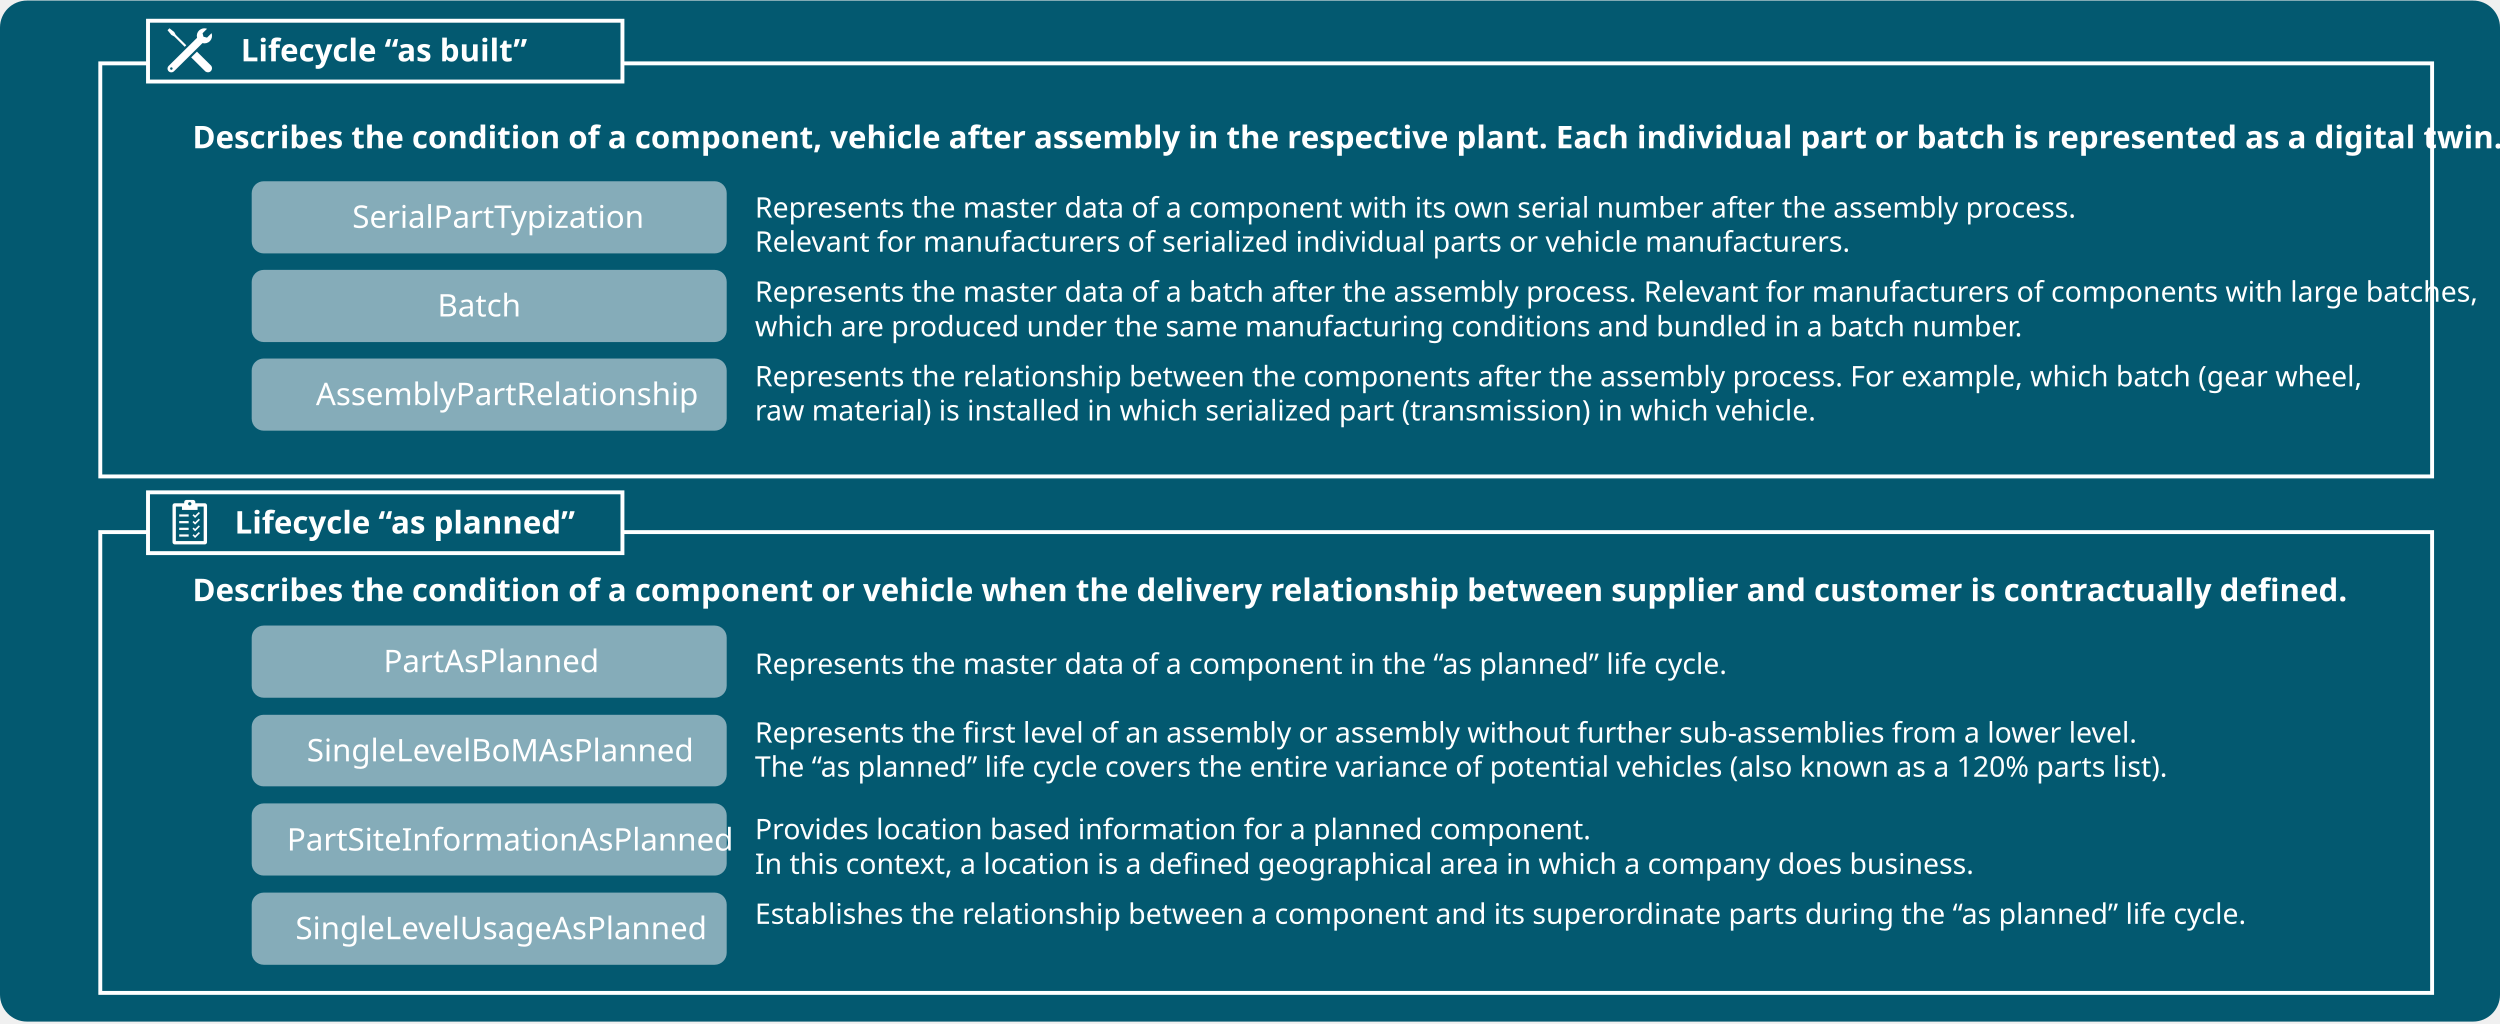
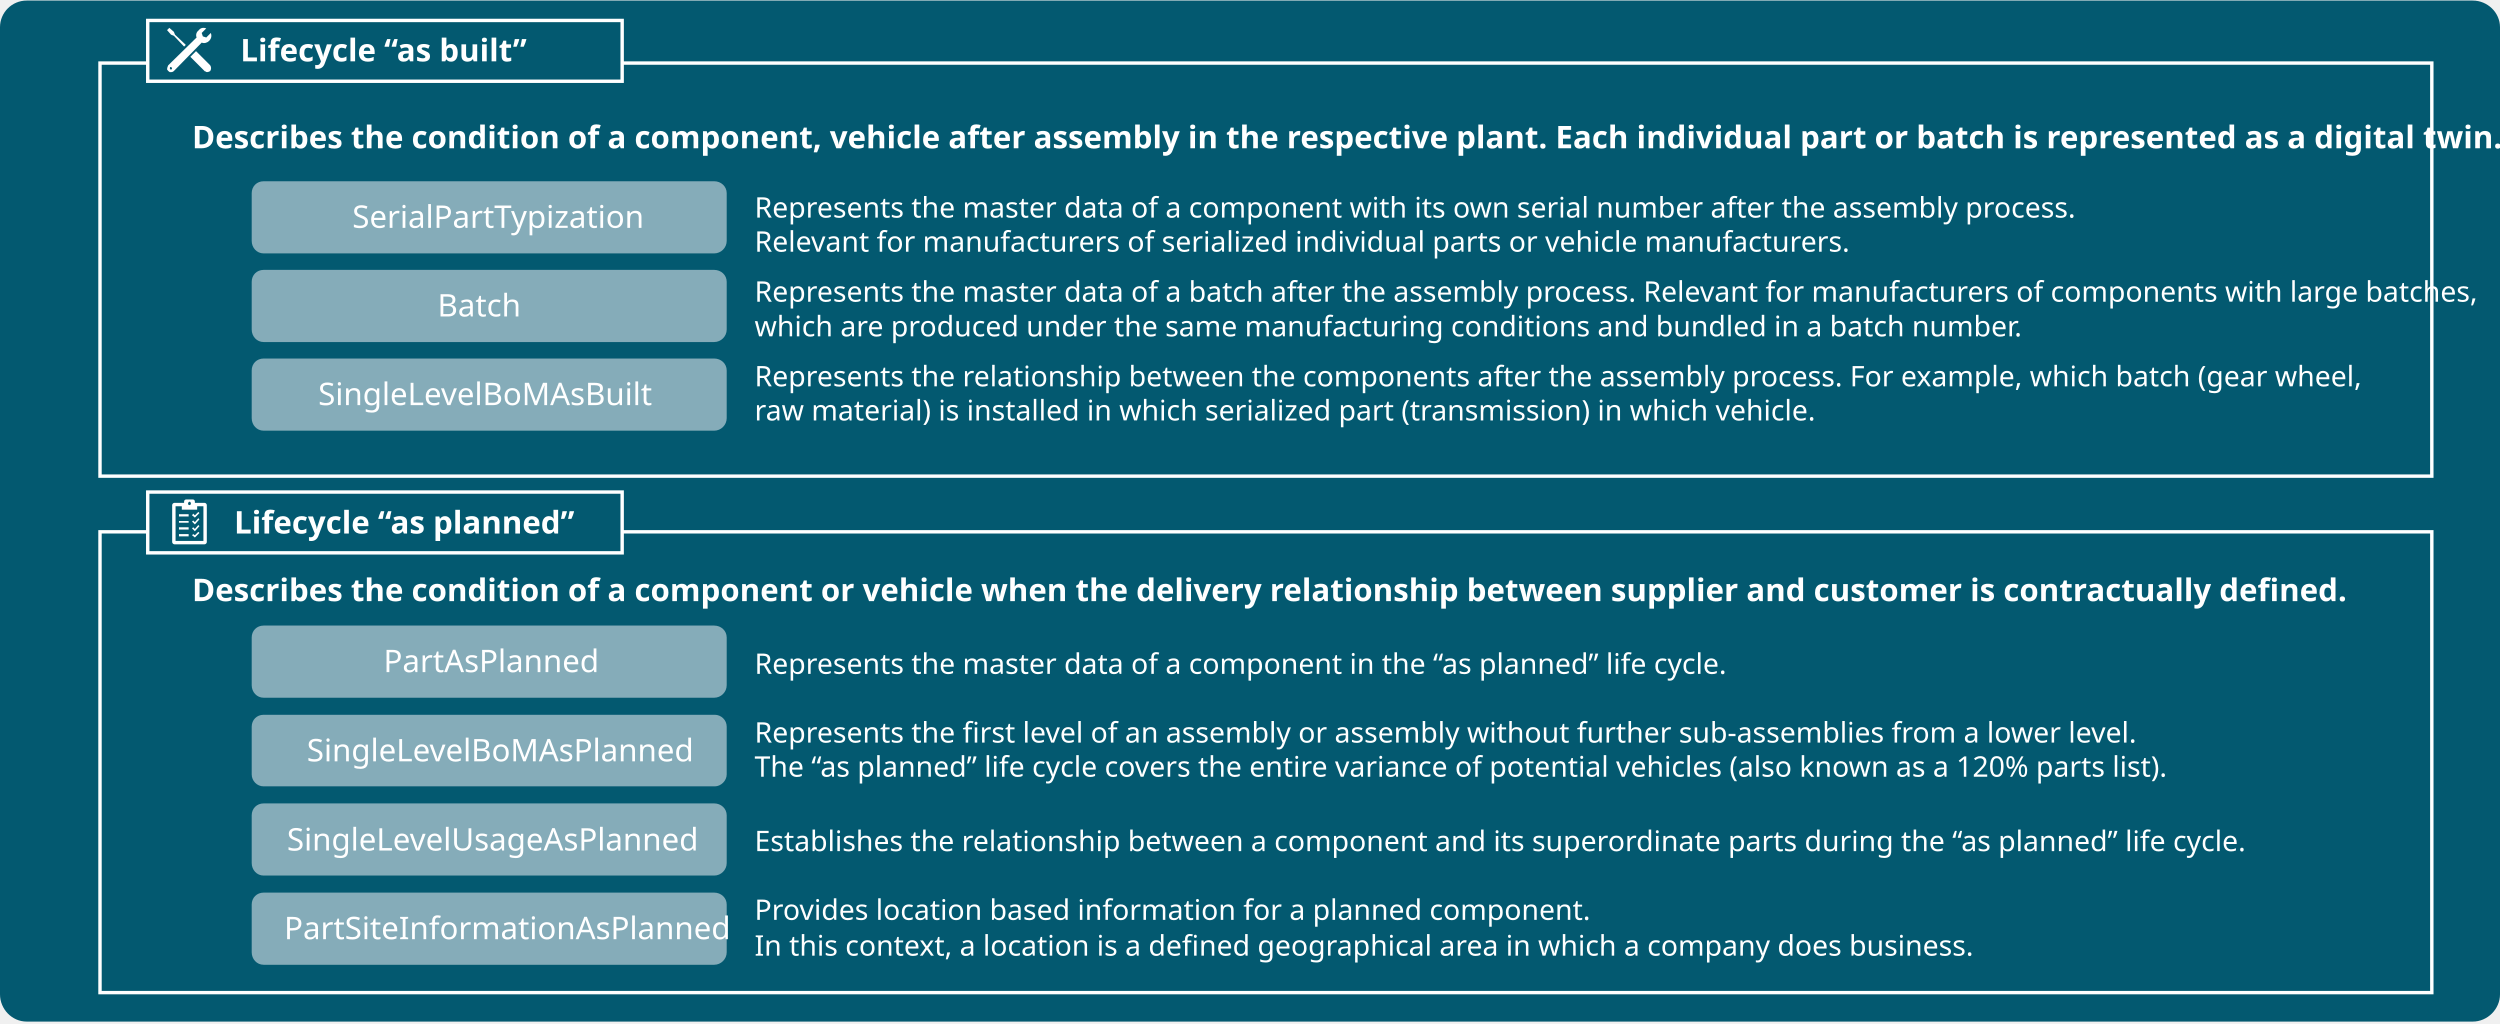
- <svg xmlns="http://www.w3.org/2000/svg" width="4400" height="1801" xml:space="preserve" overflow="hidden">
+ <svg xmlns="http://www.w3.org/2000/svg" width="4400" height="1801">
+   <style>.desc{fill:#ffffff;font-family:sans-serif;font-weight:400;font-size:50px;}</style>
  <g transform="translate(0 -412)">
-     <path d="M0 460.407C-8.75279e-15 434.225 21.225 413 47.407 413L4352.59 413C4378.78 413 4400 434.225 4400 460.407L4400 2162.59C4400 2188.78 4378.78 2210 4352.59 2210L47.407 2210C21.225 2210 0 2188.78 0 2162.59Z" fill="#035970" fill-rule="evenodd" />
-     <text fill="#FFFFFF" font-family="sans-serif" font-weight="700" font-size="55" transform="translate(338.69 673)">Describes the condition of a component, vehicle after assembly in the respective plant. Each individual part or batch is represented as a digital twin.</text>
-     <text fill="#FFFFFF" font-family="sans-serif" font-weight="400" font-size="50" transform="translate(1328.69 795)">Represents the master data of a component with its own serial number after the assembly process. </text>
-     <text fill="#FFFFFF" font-family="sans-serif" font-weight="400" font-size="50" transform="translate(1328.69 855)">Relevant for manufacturers of serialized individual parts or vehicle manufacturers.</text>
-     <text fill="#FFFFFF" font-family="sans-serif" font-weight="400" font-size="50" transform="translate(1328.69 943)">Represents the master data of a batch after the assembly process. Relevant for manufacturers of components with large batches,</text>
-     <text fill="#FFFFFF" font-family="sans-serif" font-weight="400" font-size="50" transform="translate(1328.69 1004)">which are produced under the same manufacturing conditions and bundled in a batch number.</text>
-     <text fill="#FFFFFF" font-family="sans-serif" font-weight="400" font-size="50" transform="translate(1328.69 1092)">Represents the relationship between the components after the assembly process. For example, which batch (gear wheel,</text>
-     <text fill="#FFFFFF" font-family="sans-serif" font-weight="400" font-size="50" transform="translate(1328.69 1152)">raw material) is installed in which serialized part (transmission) in which vehicle.</text>
-     <text fill="#FFFFFF" font-family="sans-serif" font-weight="700" font-size="55" transform="translate(338.69 1470)">Describes the condition of a component or vehicle when the delivery relationship between supplier and customer is contractually defined.</text>
-     <text fill="#FFFFFF" font-family="sans-serif" font-weight="400" font-size="50" transform="translate(1328.69 1598)">Represents the master data of a component in the “as planned” life cycle.</text>
-     <text fill="#FFFFFF" font-family="sans-serif" font-weight="400" font-size="50" transform="translate(1328.69 1719)">Represents the first level of an assembly or assembly without further sub-assemblies from a lower level. </text>
-     <text fill="#FFFFFF" font-family="sans-serif" font-weight="400" font-size="50" transform="translate(1328.69 1779)">The “as planned” life cycle covers the entire variance of potential vehicles (also known as a 120% parts list).</text>
-     <text fill="#FFFFFF" font-family="sans-serif" font-weight="400" font-size="50" transform="translate(1328.69 1889)">Provides location based information for a planned component. </text>
-     <text fill="#FFFFFF" font-family="sans-serif" font-weight="400" font-size="50" transform="translate(1328.69 1950)">In this context, a location is a defined geographical area in which a company does business.</text>
-     <text fill="#FFFFFF" font-family="sans-serif" font-weight="400" font-size="50" transform="translate(1328.69 2038)">Establishes the relationship between a component and its superordinate parts during the “as planned” life cycle.</text>
-     <path d="M443 752.167C443 740.477 452.477 731 464.167 731L1257.83 731C1269.52 731 1279 740.477 1279 752.167L1279 836.834C1279 848.524 1269.52 858.001 1257.83 858.001L464.167 858.001C452.477 858.001 443 848.524 443 836.834Z" fill="#85ACB9" fill-rule="evenodd" />
+     <path d="M0 460C0 434 21 413 47 413L4352 413C4378 413 4400 434 4400 460L4400 2162C4400 2188 4378 2210 4352 2210L47 2210C21 2210 0 2188 0 2162Z" fill="#035970" fill-rule="evenodd" />
+     <text fill="#FFFFFF" font-family="sans-serif" font-weight="700" font-size="55" transform="translate(338 673)">Describes the condition of a component, vehicle after assembly in the respective plant. Each individual part or batch is represented as a digital twin.</text>
+     <text class="desc" transform="translate(1328 795)">Represents the master data of a component with its own serial number after the assembly process. </text>
+     <text class="desc" transform="translate(1328 855)">Relevant for manufacturers of serialized individual parts or vehicle manufacturers.</text>
+     <text class="desc" transform="translate(1328 943)">Represents the master data of a batch after the assembly process. Relevant for manufacturers of components with large batches,</text>
+     <text class="desc" transform="translate(1328 1004)">which are produced under the same manufacturing conditions and bundled in a batch number.</text>
+     <text class="desc" transform="translate(1328 1092)">Represents the relationship between the components after the assembly process. For example, which batch (gear wheel,</text>
+     <text class="desc" transform="translate(1328 1152)">raw material) is installed in which serialized part (transmission) in which vehicle.</text>
+     <text fill="#FFFFFF" font-family="sans-serif" font-weight="700" font-size="55" transform="translate(338 1470)">Describes the condition of a component or vehicle when the delivery relationship between supplier and customer is contractually defined.</text>
+     <text class="desc" transform="translate(1328 1598)">Represents the master data of a component in the “as planned” life cycle.</text>
+     <text class="desc" transform="translate(1328 1719)">Represents the first level of an assembly or assembly without further sub-assemblies from a lower level. </text>
+     <text class="desc" transform="translate(1328 1779)">The “as planned” life cycle covers the entire variance of potential vehicles (also known as a 120% parts list).</text>
+     <text class="desc" transform="translate(1328 1910)">Establishes the relationship between a component and its superordinate parts during the “as planned” life cycle.</text>
+     <text class="desc" transform="translate(1328 2031)">Provides location based information for a planned component.</text>
+     <text class="desc" transform="translate(1328 2094)">In this context, a location is a defined geographical area in which a company does business.</text>
+     <path d="M443 752C443 740 452 731 464 731L1257 731C1269 731 1279 740 1279 752L1279 836C1279 848 1269 858 1257 858L464 858C452 858 443 848 443 836Z" fill="#85ACB9" fill-rule="evenodd" />
    <text fill="#FFFFFF" font-family="sans-serif" font-weight="400" font-size="55" transform="translate(620 813)">SerialPartTypization</text>
-     <path d="M443 908.167C443 896.477 452.477 887 464.167 887L1257.83 887C1269.52 887 1279 896.477 1279 908.167L1279 992.833C1279 1004.52 1269.52 1014 1257.83 1014L464.167 1014C452.477 1014 443 1004.52 443 992.833Z" fill="#85ACB9" fill-rule="evenodd" />
+     <path d="M443 908C443 896 452 887 464 887L1257 887C1269 887 1279 896 1279 908L1279 992C1279 1004 1269 1014 1257 1014L464 1014C452 1014 443 1004 443 992Z" fill="#85ACB9" fill-rule="evenodd" />
    <text fill="#FFFFFF" font-family="sans-serif" font-weight="400" font-size="55" transform="translate(770 969)">Batch</text>
-     <path d="M443 1064.17C443 1052.48 452.477 1043 464.167 1043L1257.83 1043C1269.52 1043 1279 1052.48 1279 1064.17L1279 1148.83C1279 1160.52 1269.52 1170 1257.83 1170L464.167 1170C452.477 1170 443 1160.52 443 1148.83Z" fill="#85ACB9" fill-rule="evenodd" />
-     <text fill="#FFFFFF" font-family="sans-serif" font-weight="400" font-size="55" transform="translate(556 1125)">AssemblyPartRelationship</text>
-     <path d="M443 1534.17C443 1522.48 452.477 1513 464.167 1513L1257.83 1513C1269.52 1513 1279 1522.48 1279 1534.17L1279 1618.83C1279 1630.52 1269.52 1640 1257.83 1640L464.167 1640C452.477 1640 443 1630.52 443 1618.83Z" fill="#85ACB9" fill-rule="evenodd" />
+     <path d="M443 1064C443 1052 452 1043 464 1043L1257 1043C1269 1043 1279 1052 1279 1064L1279 1148C1279 1160 1269 1170 1257 1170L464 1170C452 1170 443 1160 443 1148Z" fill="#85ACB9" fill-rule="evenodd" />
+     <text fill="#FFFFFF" font-family="sans-serif" font-weight="400" font-size="55" transform="translate(560 1125)">SingleLevelBoMAsBuilt</text>
+     <path d="M443 1534C443 1522 452 1513 464 1513L1257 1513C1269 1513 1279 1522 1279 1534L1279 1618C1279 1630 1269 1640 1257 1640L464 1640C452 1640 443 1630 443 1618Z" fill="#85ACB9" fill-rule="evenodd" />
    <text fill="#FFFFFF" font-family="sans-serif" font-weight="400" font-size="55" transform="translate(675 1595)">PartAsPlanned</text>
-     <path d="M443 1691C443 1679.4 452.402 1670 464.001 1670L1258 1670C1269.6 1670 1279 1679.4 1279 1691L1279 1775C1279 1786.6 1269.6 1796 1258 1796L464.001 1796C452.402 1796 443 1786.6 443 1775Z" fill="#85ACB9" fill-rule="evenodd" />
+     <path d="M443 1691C443 1679 452 1670 464 1670L1258 1670C1269 1670 1279 1679 1279 1691L1279 1775C1279 1786 1269 1796 1258 1796L464 1796C452 1796 443 1786 443 1775Z" fill="#85ACB9" fill-rule="evenodd" />
    <text fill="#FFFFFF" font-family="sans-serif" font-weight="400" font-size="55" transform="translate(540 1752)">SingleLevelBoMAsPlanned</text>
-     <path d="M443 1847.17C443 1835.48 452.477 1826 464.167 1826L1257.83 1826C1269.52 1826 1279 1835.48 1279 1847.17L1279 1931.83C1279 1943.52 1269.52 1953 1257.83 1953L464.167 1953C452.477 1953 443 1943.52 443 1931.83Z" fill="#85ACB9" fill-rule="evenodd" />
-     <text fill="#FFFFFF" font-family="sans-serif" font-weight="400" font-size="55" transform="translate(505 1909)">PartSiteInformationAsPlanned</text>
-     <path d="M443 2004.17C443 1992.48 452.477 1983 464.167 1983L1257.83 1983C1269.52 1983 1279 1992.48 1279 2004.17L1279 2088.83C1279 2100.52 1269.52 2110 1257.83 2110L464.167 2110C452.477 2110 443 2100.52 443 2088.83Z" fill="#85ACB9" fill-rule="evenodd" />
-     <text fill="#FFFFFF" font-family="sans-serif" font-weight="400" font-size="55" transform="translate(520 2065)">SingleLevelUsageAsPlanned</text>
-     <rect x="176.5" y="523.5" width="4104" height="727" stroke="#FFFFFF" stroke-width="6.875" stroke-linecap="butt" stroke-linejoin="miter" stroke-miterlimit="8" stroke-opacity="1" fill="none" />
-     <rect x="260.5" y="448.5" width="835" height="107" stroke="#FFFFFF" stroke-width="6.875" stroke-linecap="butt" stroke-linejoin="miter" stroke-miterlimit="8" stroke-opacity="1" fill="#035970" />
-     <text fill="#FFFFFF" font-family="sans-serif" font-weight="700" font-size="55" transform="translate(423.81 520)">Lifecycle “as built”</text>
+     <path d="M443 1847C443 1835 452 1826 464 1826L1257 1826C1269 1826 1279 1835 1279 1847L1279 1931C1279 1943 1269 1953 1257 1953L464 1953C452 1953 443 1943 443 1931Z" fill="#85ACB9" fill-rule="evenodd" />
+     <text fill="#FFFFFF" font-family="sans-serif" font-weight="400" font-size="55" transform="translate(505 1909)">SingleLevelUsageAsPlanned</text>
+     <path d="M443 2004C443 1992 452 1983 464 1983L1257 1983C1269 1983 1279 1992 1279 2004L1279 2088C1279 2100 1269 2110 1257 2110L464 2110C452 2110 443 2100 443 2088Z" fill="#85ACB9" fill-rule="evenodd" />
+     <text fill="#FFFFFF" font-family="sans-serif" font-weight="400" font-size="55" transform="translate(500 2065)">PartSiteInformationAsPlanned</text>
+     <rect x="176" y="523" width="4104" height="727" stroke="#FFFFFF" stroke-width="6" fill="none" />
+     <rect x="260" y="448" width="835" height="107" stroke="#FFFFFF" stroke-width="6" fill="#035970" />
+     <text fill="#FFFFFF" font-family="sans-serif" font-weight="700" font-size="55" transform="translate(423 520)">Lifecycle “as built”</text>
    <g>
      <g>
        <g>
-           <path d="M15.984 80.212C15.306 80.891 14.434 81.084 13.562 80.697 12.691 80.309 12.206 79.534 12.206 78.662 12.206 77.79 12.787 76.919 13.562 76.628 14.434 76.24 15.306 76.434 15.984 77.112 16.856 77.887 16.856 79.341 15.984 80.212ZM84.378 16.372 76.531 24.219 70.331 22.572 68.781 16.469 76.628 8.622C71.978 6.878 66.747 7.944 63.066 11.238 59.384 14.628 57.931 19.666 59.191 24.509L9.784 73.915C8.041 75.562 7.362 78.081 7.944 80.406 8.525 82.731 10.366 84.572 12.691 85.153 15.016 85.734 17.438 85.056 19.181 83.312L68.587 33.906C73.431 35.166 78.469 33.712 81.859 30.031 85.153 26.35 86.219 21.022 84.378 16.372Z" fill="#FFFFFF" fill-rule="nonzero" transform="matrix(1.01075 0 0 1 287 454)" />
-           <path d="M83.99 73.915 58.997 48.922 48.922 58.997 73.141 83.216 74.012 84.087 74.109 83.99C76.919 86.025 80.794 85.637 83.216 83.216 85.637 80.697 85.928 76.822 83.99 73.915Z" fill="#FFFFFF" fill-rule="nonzero" transform="matrix(1.01075 0 0 1 287 454)" />
-           <path d="M21.894 19.181 21.991 19.084 19.472 14.434 11.141 7.75 7.75 11.141 14.434 19.472 19.084 21.991 19.181 21.894 37.684 40.397 40.397 37.684Z" fill="#FFFFFF" fill-rule="nonzero" transform="matrix(1.01075 0 0 1 287 454)" />
+           <path d="M15 80C15 80 14 81 13 80 12 80 12 79 12 78 12 77 12 76 13 76 14 76 15 76 15 77 16 77 16 79 15 80ZM84 16 76 24 70 22 68 16 76 8C71 6 66 7 63 11 59 14 57 19 59 24L9 73C8 75 7 78 7 80 8 82 10 84 12 85 15 85 17 85 19 83L68 33C73 35 78 33 81 30 85 26 86 21 84 16Z" fill="#FFFFFF" transform="matrix(1 0 0 1 287 454)" />
+           <path d="M83 73 58 48 48 58 73 83 74 84 74 83C76 86 80 85 83 83 85 80 85 76 83 73Z" fill="#FFFFFF" transform="matrix(1 0 0 1 287 454)" />
+           <path d="M21 19 21 19 19 14 11 7 7 11 14 19 19 21 19 21 37 40 40 37Z" fill="#FFFFFF" transform="matrix(1 0 0 1 287 454)" />
        </g>
      </g>
    </g>
-     <rect x="176.5" y="1348.5" width="4104" height="811" stroke="#FFFFFF" stroke-width="6.875" stroke-linecap="butt" stroke-linejoin="miter" stroke-miterlimit="8" stroke-opacity="1" fill="none" />
-     <rect x="260.5" y="1278.5" width="835" height="107" stroke="#FFFFFF" stroke-width="6.875" stroke-linecap="butt" stroke-linejoin="miter" stroke-miterlimit="8" stroke-opacity="1" fill="#035970" />
-     <text fill="#FFFFFF" font-family="sans-serif" font-weight="700" font-size="55" transform="translate(412.925 1351)">Lifecycle “as planned”</text>
+     <rect x="176" y="1348" width="4104" height="811" stroke="#FFFFFF" stroke-width="6" fill="none" />
+     <rect x="260" y="1278" width="835" height="107" stroke="#FFFFFF" stroke-width="6" fill="#035970" />
+     <text fill="#FFFFFF" font-family="sans-serif" font-weight="700" font-size="55" transform="translate(412 1351)">Lifecycle “as planned”</text>
    <g>
      <g>
        <g>
-           <path d="M22.521 19.583 33.292 19.583 33.292 25.458 60.708 25.458 60.708 19.583 71.479 19.583 71.479 80.291 22.521 80.291 22.521 19.583ZM47.098 11.75C48.664 11.75 49.937 13.121 49.937 14.688 49.937 16.352 48.664 17.625 47 17.625 45.335 17.625 44.062 16.352 44.062 14.688 44.062 13.023 45.335 11.75 47.098 11.75ZM16.646 17.625 16.646 82.25C16.646 84.404 18.408 86.166 20.562 86.166L73.437 86.166C75.591 86.166 77.354 84.404 77.354 82.25L77.354 17.625C77.354 15.471 75.591 13.708 73.437 13.708L56.792 13.708 56.792 11.75C56.792 9.596 55.029 7.833 52.875 7.833L41.125 7.833C38.971 7.833 37.208 9.596 37.208 11.75L37.208 13.708 20.562 13.708C18.408 13.708 16.646 15.471 16.646 17.625Z" fill="#FFFFFF" fill-rule="nonzero" transform="translate(287 1284)" />
-           <path d="M28.396 33.292 45.042 33.292 45.042 37.208 28.396 37.208Z" fill="#FFFFFF" fill-rule="nonzero" transform="translate(287 1284)" />
-           <path d="M28.396 45.042 45.042 45.042 45.042 48.958 28.396 48.958Z" fill="#FFFFFF" fill-rule="nonzero" transform="translate(287 1284)" />
-           <path d="M28.396 56.792 45.042 56.792 45.042 60.708 28.396 60.708Z" fill="#FFFFFF" fill-rule="nonzero" transform="translate(287 1284)" />
-           <path d="M28.396 68.541 45.042 68.541 45.042 72.458 28.396 72.458Z" fill="#FFFFFF" fill-rule="nonzero" transform="translate(287 1284)" />
-           <path d="M51.798 35.054 53.854 32.998 56.4 35.544 62.862 29.081 64.919 31.137 56.4 39.656Z" fill="#FFFFFF" fill-rule="nonzero" transform="translate(287 1284)" />
-           <path d="M51.798 46.804 53.854 44.748 56.4 47.294 62.862 40.831 64.919 42.887 56.4 51.406Z" fill="#FFFFFF" fill-rule="nonzero" transform="translate(287 1284)" />
-           <path d="M51.798 58.554 53.854 56.498 56.4 59.044 62.862 52.581 64.919 54.637 56.4 63.156Z" fill="#FFFFFF" fill-rule="nonzero" transform="translate(287 1284)" />
-           <path d="M51.798 70.304 53.854 68.248 56.4 70.794 62.862 64.331 64.919 66.387 56.4 74.906Z" fill="#FFFFFF" fill-rule="nonzero" transform="translate(287 1284)" />
+           <path d="M22 19 33 19 33 25 60 25 60 19 71 19 71 80 22 80 22 19ZM47 11C48 11 49 13 49 14 49 16 48 17 46 17 45 17 44 16 44 14 44 13 45 11 47 11ZM16 17 16 82C16 84 18 86 20 86L73 86C75 86 77 84 77 82L77 17C77 15 75 13 73 13L56 13 56 11C56 9 55 7 52 7L41 7C38 7 37 9 37 11L37 13 20 13C18 13 16 15 16 17Z" fill="#FFFFFF" transform="translate(287 1284)" />
+           <path d="M28 33 45 33 45 37 28 37Z" fill="#FFFFFF" transform="translate(287 1284)" />
+           <path d="M28 45 45 45 45 48 28 48Z" fill="#FFFFFF" transform="translate(287 1284)" />
+           <path d="M28 56 45 56 45 60 28 60Z" fill="#FFFFFF" transform="translate(287 1284)" />
+           <path d="M28 68 45 68 45 72 28 72Z" fill="#FFFFFF" transform="translate(287 1284)" />
+           <path d="M51 35 53 32 56 35 62 29 64 31 56 39Z" fill="#FFFFFF" transform="translate(287 1284)" />
+           <path d="M51 46 53 44 56 47 62 40 64 42 56 51Z" fill="#FFFFFF" transform="translate(287 1284)" />
+           <path d="M51 58 53 56 56 59 62 52 64 54 56 63Z" fill="#FFFFFF" transform="translate(287 1284)" />
+           <path d="M51 70 53 68 56 70 62 64 64 66 56 74Z" fill="#FFFFFF" transform="translate(287 1284)" />
        </g>
      </g>
    </g>
  </g>
</svg>
